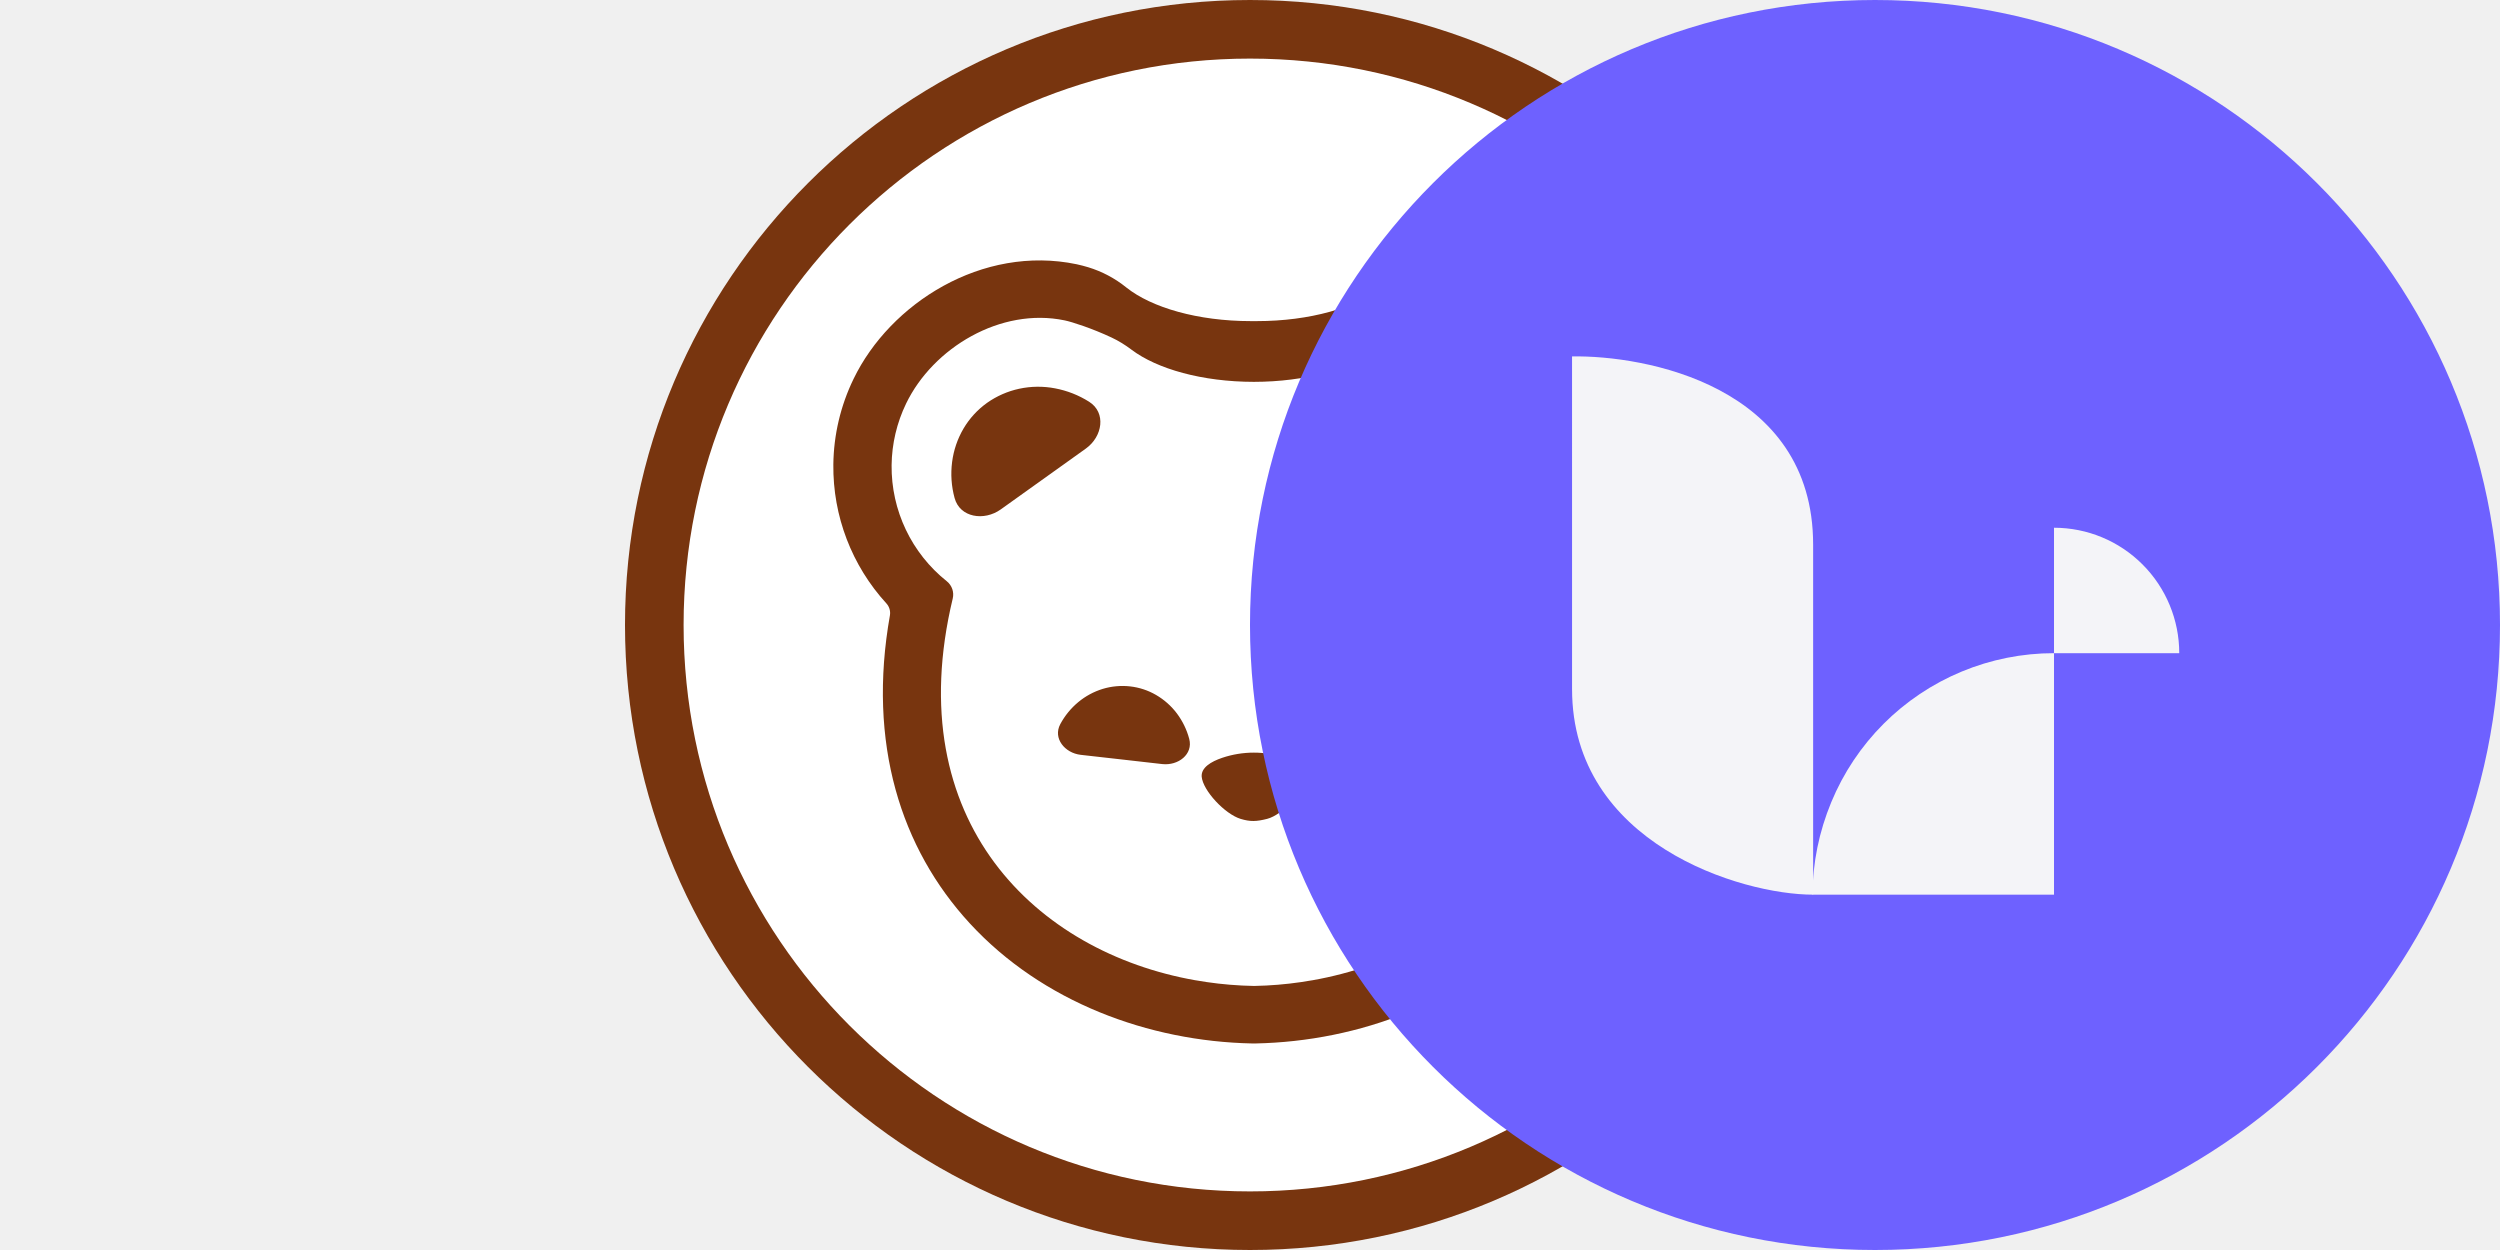
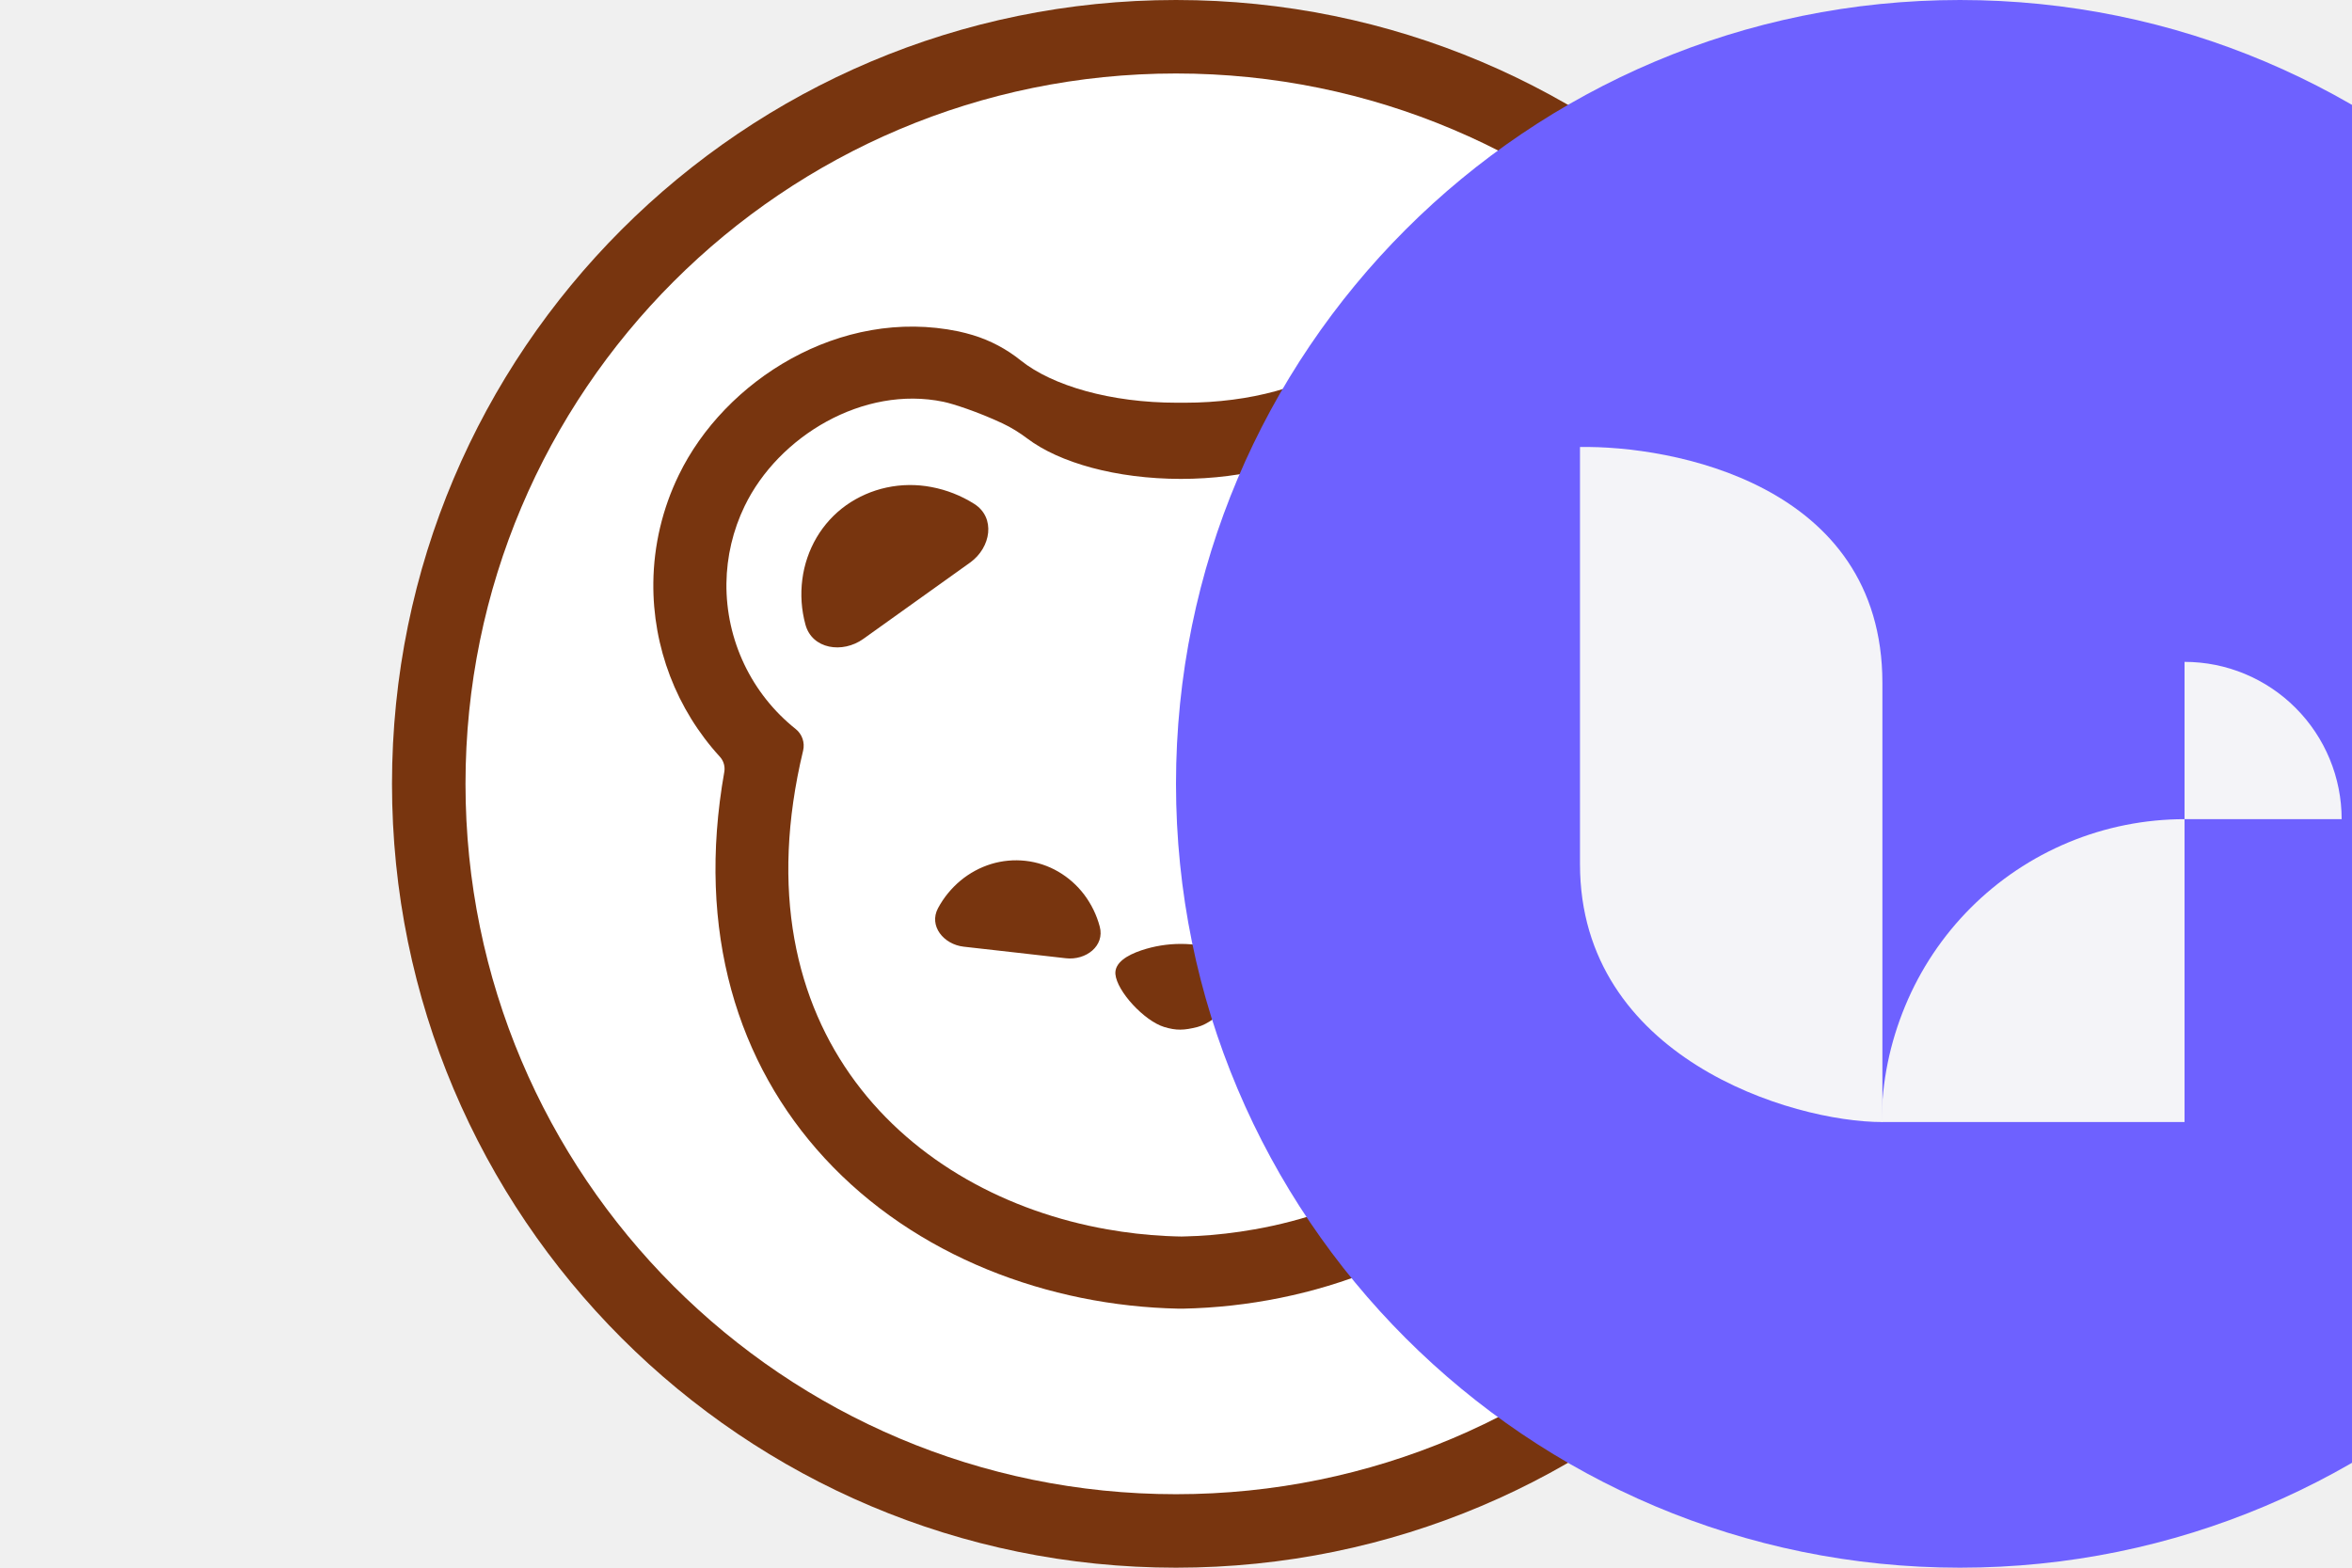
- <svg xmlns="http://www.w3.org/2000/svg" viewBox="0 0 256 128">
+ <svg xmlns="http://www.w3.org/2000/svg" viewBox="0 0 192 128">
  <svg viewBox="0 0 128 128">
    <circle cx="64" cy="64" r="64" fill="#78350F" />
    <circle cx="64" cy="64" r="58" fill="#fff" />
    <path fill="#78350F" d="M47.52 41.136a10 10 0 0 0-3.486-1.37 9.2 9.2 0 0 0-3.668.042 9 9 0 0 0-3.288 1.442 8.6 8.6 0 0 0-2.414 2.634 9 9 0 0 0-1.168 3.424 9.4 9.4 0 0 0 .252 3.682c.538 2.012 3.024 2.396 4.732 1.172l4.352-3.112 4.364-3.12c1.706-1.226 2.104-3.674.324-4.794m46.014 2.748a8.66 8.66 0 0 0-5.702-4.076 9.2 9.2 0 0 0-3.668-.04 10 10 0 0 0-3.488 1.368c-1.78 1.12-1.38 3.568.326 4.792l4.364 3.122 4.352 3.112c1.708 1.224 4.194.84 4.732-1.172a9.4 9.4 0 0 0 .252-3.682 9 9 0 0 0-1.168-3.424M67.63 77.598a10.16 10.16 0 0 0-6.47 0c-1.16.394-2.172 1.006-2.108 1.928.116 1.412 2.36 3.828 3.982 4.326.992.3 1.614.28 2.72 0 1.622-.416 3.878-2.914 3.984-4.326.074-.922-.95-1.532-2.108-1.928m-11.118-4.544a7.2 7.2 0 0 0-2.128-1.888 6.8 6.8 0 0 0-2.666-.88 7 7 0 0 0-2.804.258c-.906.28-1.76.736-2.508 1.36a7.6 7.6 0 0 0-1.834 2.25c-.77 1.44.454 2.956 2.098 3.142l4.152.468 4.184.476c1.644.188 3.192-1.006 2.77-2.582a7.6 7.6 0 0 0-1.264-2.604m25.736-1.298a7.4 7.4 0 0 0-2.51-1.36 7 7 0 0 0-2.802-.258 6.8 6.8 0 0 0-2.666.882 7.2 7.2 0 0 0-2.13 1.888 7.5 7.5 0 0 0-1.264 2.604c-.42 1.576 1.128 2.77 2.76 2.582l4.186-.476 4.16-.468c1.646-.186 2.868-1.7 2.1-3.142a7.8 7.8 0 0 0-1.834-2.252" />
    <path fill="#78350F" d="M102.018 61.8a20.7 20.7 0 0 0 5.438-14.22 20.6 20.6 0 0 0-2.076-8.788c-3.732-7.718-13.174-13.744-22.838-11.732q-.59.13-1.168.302a11.6 11.6 0 0 0-3.92 2.08c-2.582 2.06-7.326 3.44-12.752 3.44h-.616c-5.424 0-10.168-1.384-12.75-3.444a11.6 11.6 0 0 0-3.922-2.078 16 16 0 0 0-1.168-.302c-9.662-2.012-19.104 4.014-22.836 11.732a20.6 20.6 0 0 0-2.076 8.786 20.72 20.72 0 0 0 5.44 14.222 1.46 1.46 0 0 1 .356 1.204c-2.328 13.1 1.108 23.88 8.18 31.554 7.428 8.06 18.324 12.076 28.894 12.294h.382c10.568-.218 21.466-4.232 28.894-12.292 7.072-7.676 10.508-18.454 8.18-31.556a1.45 1.45 0 0 1 .356-1.204zm-6.186-2.272a1.74 1.74 0 0 0-.6 1.764c5.49 22.872-8.62 36.224-24.83 39.086h-.01a38 38 0 0 1-4.732.54c-.094 0-.2.01-.294.01-.296.02-.6.02-.896.032h-.074l-.02-.002h-.054c-.296-.01-.6-.01-.896-.03-.094 0-.2-.012-.296-.012a38 38 0 0 1-4.73-.54h-.012C42.18 97.516 28.068 84.164 33.56 61.29a1.74 1.74 0 0 0-.6-1.762 15 15 0 0 1-5.66-11.9 14.9 14.9 0 0 1 1.486-6.306c2.76-5.716 9.706-9.876 16.23-8.516.764.156 2.812.82 4.808 1.756.724.34 1.404.764 2.04 1.244 2.616 1.976 7.25 3.29 12.532 3.296 5.284-.004 9.92-1.32 12.534-3.294.636-.48 1.314-.904 2.04-1.244 1.994-.936 4.042-1.6 4.808-1.758 6.522-1.36 13.468 2.8 16.23 8.518a14.9 14.9 0 0 1 1.484 6.306 15 15 0 0 1-5.66 11.898" />
  </svg>
  <svg x="64" viewBox="0 0 128 128">
    <circle cx="64" cy="64" r="64" fill="#6E61FF" />
    <path fill="#F4F4F8" d="M82.33 66.885c-3.242 0-6.453.64-9.448 1.882A24.7 24.7 0 0 0 59.519 82.15c-1.241 3-1.912 6.216-1.912 9.464H82.33z" />
    <path fill="#F4F4F8" d="M32.978 36.498c7.361-.13 24.687 2.937 24.687 19.268v35.848c-7.395 0-24.686-5.259-24.686-21.05zM82.33 54.041a12.8 12.8 0 0 1 9.068 3.762 12.85 12.85 0 0 1 3.757 9.082H82.33z" />
  </svg>
</svg>
